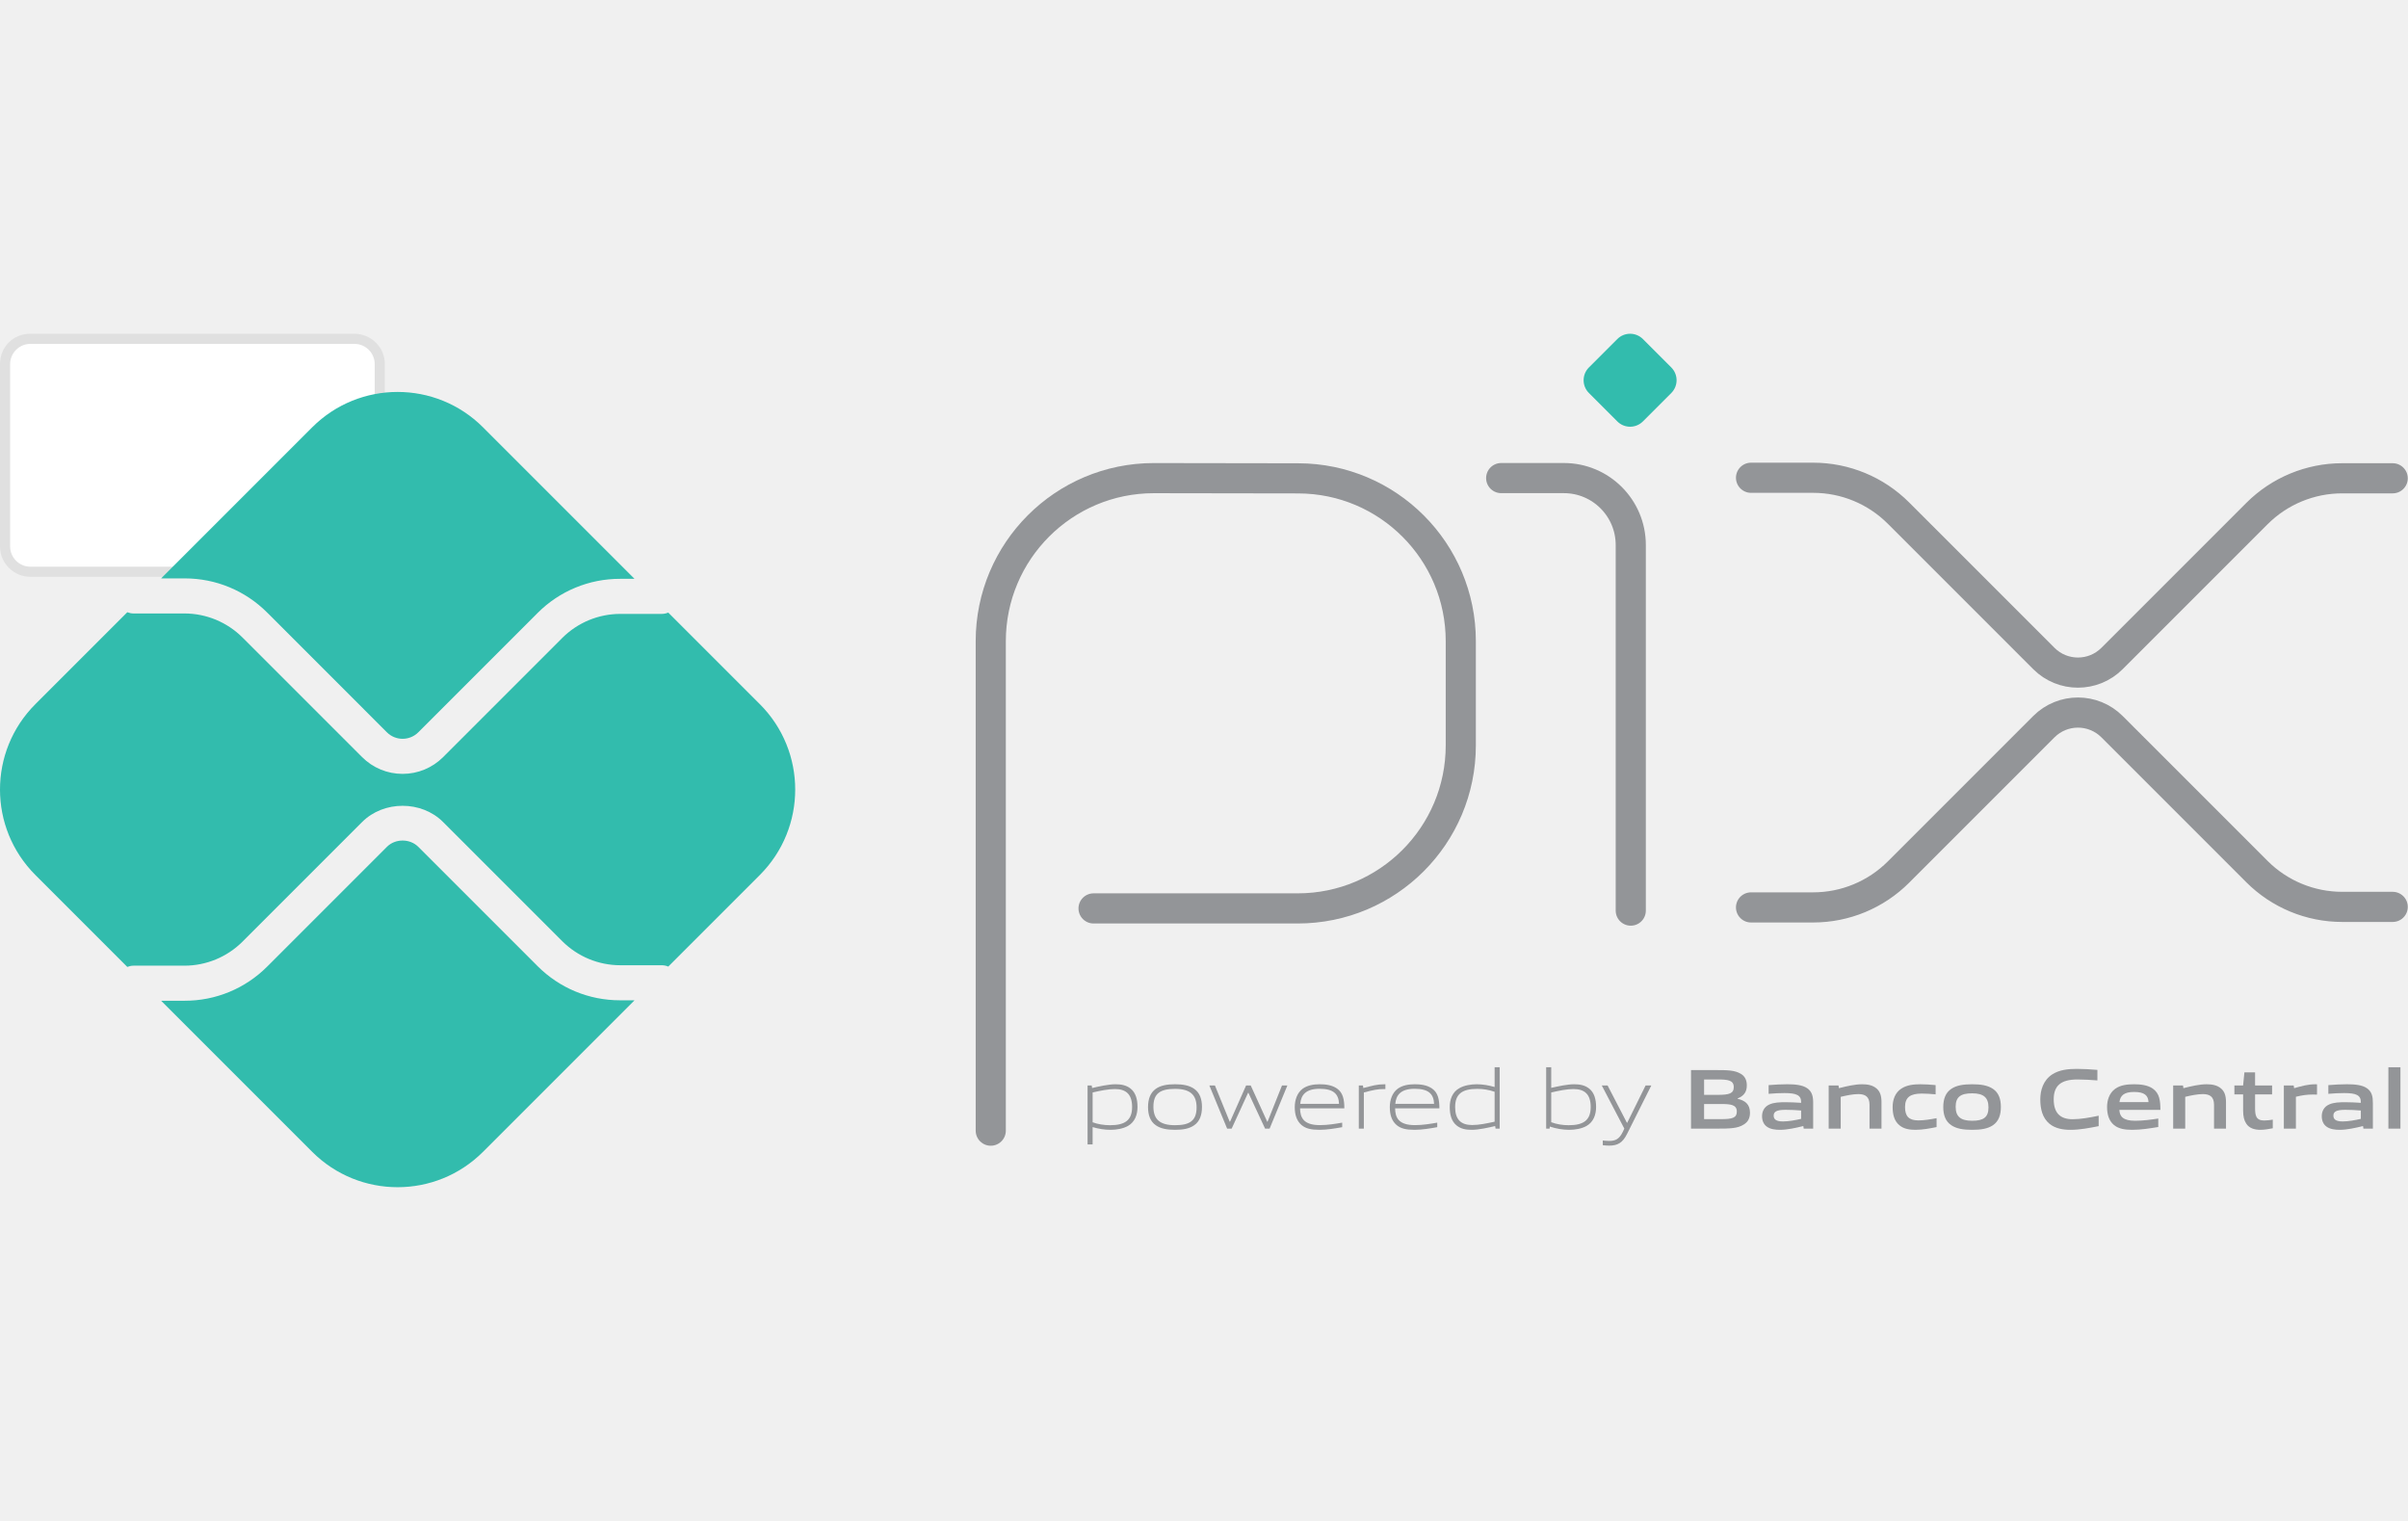
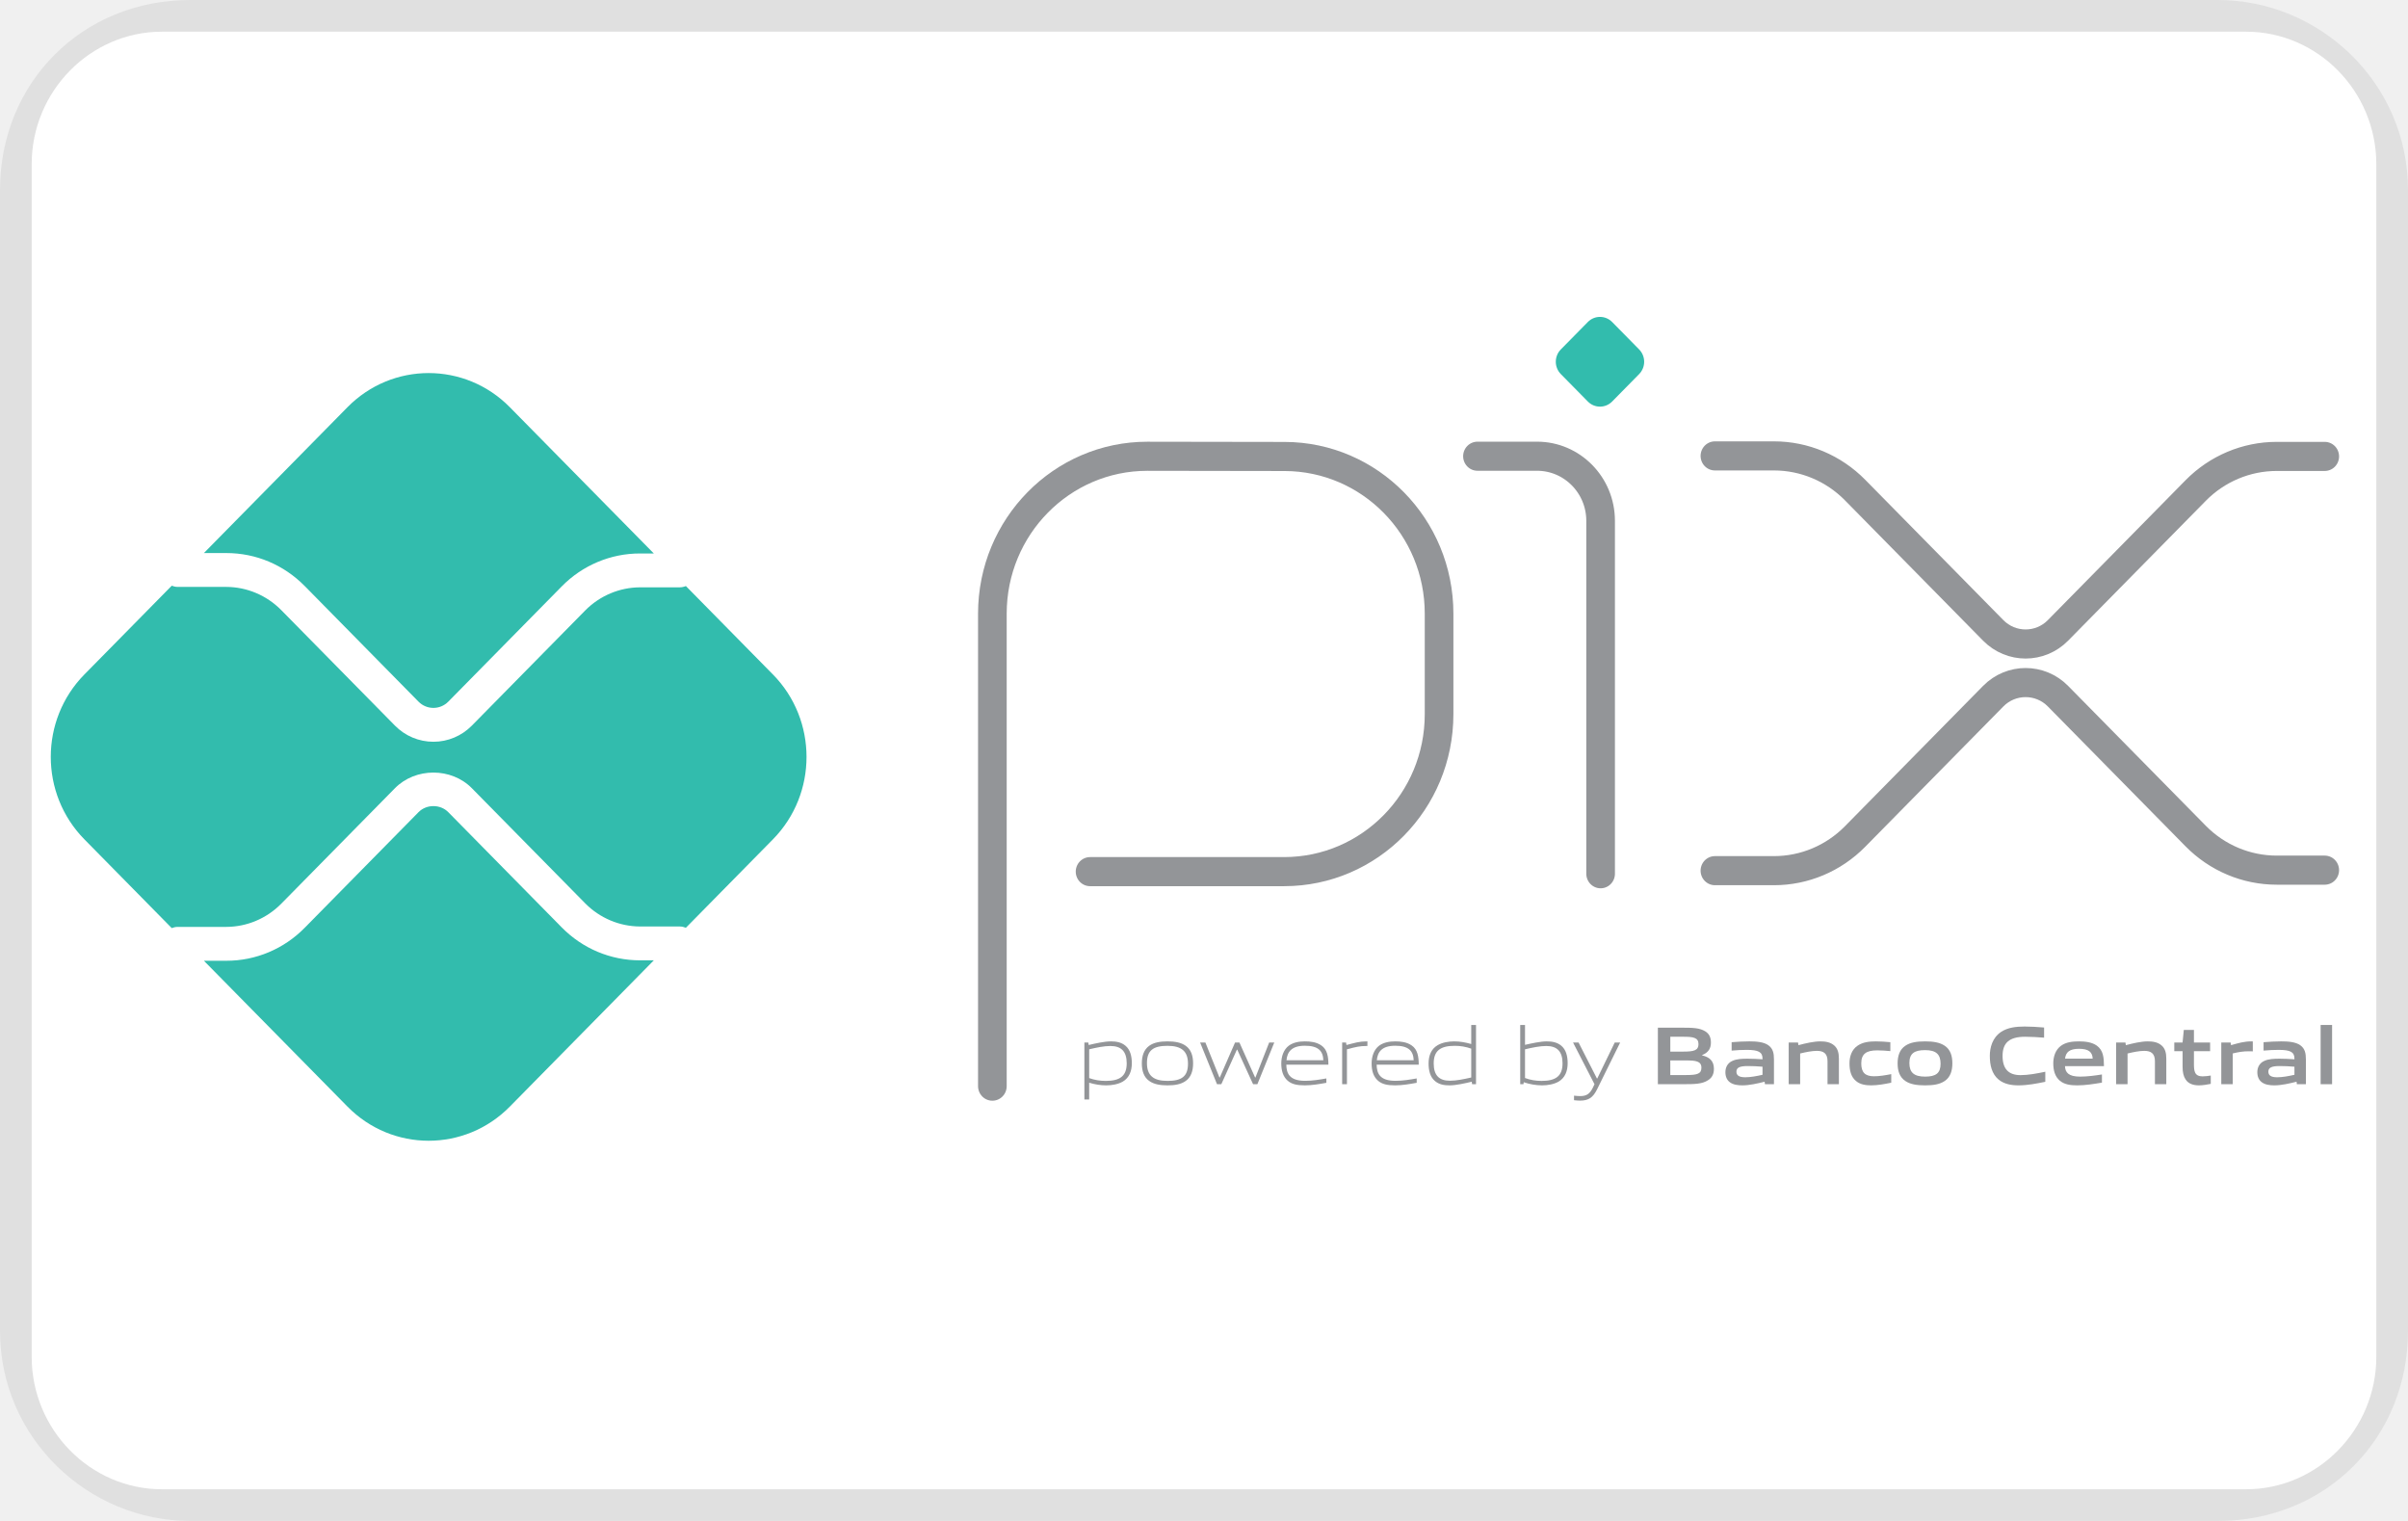
- <svg xmlns="http://www.w3.org/2000/svg" role="img" id="svg859" version="1.1" viewBox="0 0 237.765 84.263" height="24" width="38" aria-labelledby="pi-pix">
-   <path fill="#000" opacity=".07" d="M35 0H3C1.3 0 0 1.3 0 3v18c0 1.7 1.4 3 3 3h32c1.7 0 3-1.3 3-3V3c0-1.7-1.4-3-3-3z" />
-   <path fill="#fff" d="M35 1c1.1 0 2 .9 2 2v18c0 1.1-.9 2-2 2H3c-1.1 0-2-.9-2-2V3c0-1.1.9-2 2-2h32" />
-   <defs id="defs853">
-     <clipPath clipPathUnits="userSpaceOnUse" id="clipPath1420">
-       <path d="M0 1080h1920V0H0z" id="path1418" />
-     </clipPath>
-     <clipPath clipPathUnits="userSpaceOnUse" id="clipPath1428">
-       <path d="M2.312 1078.65H1921.71V.355H2.312z" id="path1426" />
-     </clipPath>
-     <clipPath clipPathUnits="userSpaceOnUse" id="clipPath1460">
-       <path d="M0 1083.19h1921.71V-3.057H0z" id="path1458" />
-     </clipPath>
-     <clipPath clipPathUnits="userSpaceOnUse" id="clipPath1492">
-       <path d="M11.783 1078.21H1910.67V42.022H11.783z" id="path1490" />
-     </clipPath>
-     <clipPath clipPathUnits="userSpaceOnUse" id="clipPath1496">
-       <path d="M11.783 1017.59H1879.91V42.022H11.783z" id="path1494" />
-     </clipPath>
-     <clipPath clipPathUnits="userSpaceOnUse" id="clipPath1500">
-       <path d="M121.596 1078.21H1910.67V117.8H121.596z" id="path1498" />
-     </clipPath>
-     <clipPath clipPathUnits="userSpaceOnUse" id="clipPath2268">
-       <path d="M0 1080h1920V0H0z" id="path2266" />
-     </clipPath>
-     <clipPath clipPathUnits="userSpaceOnUse" id="clipPath2280">
-       <path d="M1609.83 82.259h26.48V63.583h-26.48z" id="path2278" />
-     </clipPath>
-     <clipPath clipPathUnits="userSpaceOnUse" id="clipPath2296">
-       <path d="M1600.18 103.19h22.86V76.768h-22.86z" id="path2294" />
-     </clipPath>
-     <clipPath clipPathUnits="userSpaceOnUse" id="clipPath2312">
-       <path d="M1618.19 89.932h22.12V63.646h-22.12z" id="path2310" />
-     </clipPath>
-     <clipPath clipPathUnits="userSpaceOnUse" id="clipPath2328">
-       <path d="M1604.2 103.117h26.46V84.441h-26.46z" id="path2326" />
-     </clipPath>
-     <clipPath clipPathUnits="userSpaceOnUse" id="clipPath2474">
-       <path d="M0 1080h1920V0H0z" id="path2472" />
-     </clipPath>
-     <clipPath clipPathUnits="userSpaceOnUse" id="clipPath2482">
-       <path d="M1258.575-1094.026L926.826-9.01H0v-1085.016z" id="path2480" />
-     </clipPath>
-     <clipPath clipPathUnits="userSpaceOnUse" id="clipPath2490">
-       <path d="M-307.943-1106.382H1369.67V12.027H-307.943z" id="path2488" />
-     </clipPath>
-     <radialGradient fx="0" fy="0" cx="0" cy="0" r="1" gradientUnits="userSpaceOnUse" gradientTransform="matrix(2279.446 0 0 1280.542 962.013 539.504)" spreadMethod="pad" id="radialGradient1438">
-       <stop offset="0" id="stop1434" stop-opacity="1" stop-color="#fff" />
-       <stop offset="1" id="stop1436" stop-opacity="1" stop-color="#000" />
-     </radialGradient>
-     <radialGradient fx="0" fy="0" cx="0" cy="0" r="1" gradientUnits="userSpaceOnUse" gradientTransform="matrix(2282.192 0 0 1289.978 960.857 540.065)" spreadMethod="pad" id="radialGradient1470">
-       <stop offset="0" id="stop1466" stop-opacity="1" stop-color="#fff" />
-       <stop offset="1" id="stop1468" stop-opacity="1" stop-color="#000" />
-     </radialGradient>
-   </defs>
-   <g transform="translate(-535.594 -20.809)" id="layer1">
+ <svg xmlns="http://www.w3.org/2000/svg" xmlns:ns1="https://boxy-svg.com" viewBox="0 0 38 24">
+   <path fill="#000" opacity=".07" d="M35 0H3C1.3 0 0 1.301 0 3v18c0 1.7 1.4 3 3 3h32c1.7 0 3-1.3 3-3V3c0-1.699-1.4-3-3-3z" />
+   <path fill="#fff" d="M35.444.5c1.131 0 2.056.941 2.056 2.091v18.818c0 1.15-.925 2.091-2.056 2.091H2.556C1.425 23.5.5 22.559.5 21.409V2.591C.5 1.441 1.425.5 2.556.5h32.888" ns1:origin="0.5 0.5" />
+   <g transform="matrix(.15189 0 0 .15428 -80.55 1.79)" id="layer1">
    <path d="M633.421 99.49V51.164c0-8.892 7.208-16.1 16.1-16.1l14.268.022c8.865.017 16.043 7.21 16.043 16.075v10.286c0 8.892-7.208 16.1-16.1 16.1h-20.161" id="path2356" fill="none" stroke="#939598" stroke-width="2.976" stroke-linecap="round" stroke-linejoin="round" stroke-miterlimit="10" stroke-dasharray="none" stroke-opacity="1" />
    <path d="M683.82 35.059h6.189a6.607 6.607 0 016.606 6.607v36.098" id="path2360" fill="none" stroke="#939598" stroke-width="2.976" stroke-linecap="round" stroke-linejoin="round" stroke-miterlimit="10" stroke-dasharray="none" stroke-opacity="1" />
    <path d="M695.289 29.466l-2.807-2.807a1.783 1.783 0 010-2.522l2.805-2.805a1.786 1.786 0 012.525 0l2.805 2.805a1.783 1.783 0 010 2.522l-2.806 2.807a1.783 1.783 0 01-2.522 0" id="path2364" fill="#32bcad" fill-opacity="1" fill-rule="nonzero" stroke="none" stroke-width=".353" />
    <path d="M708.49 35.027h6.137c3.158 0 6.186 1.254 8.419 3.486l14.356 14.357a4.762 4.762 0 006.735 0l14.304-14.304a11.906 11.906 0 018.418-3.487h4.99" id="path2368" fill="none" stroke="#939598" stroke-width="2.976" stroke-linecap="round" stroke-linejoin="round" stroke-miterlimit="10" stroke-dasharray="none" stroke-opacity="1" />
    <path d="M708.49 77.448h6.137c3.158 0 6.186-1.254 8.419-3.487l14.356-14.356a4.762 4.762 0 016.735 0l14.304 14.304a11.906 11.906 0 008.418 3.487h4.99" id="path2372" fill="none" stroke="#939598" stroke-width="2.976" stroke-linecap="round" stroke-linejoin="round" stroke-miterlimit="10" stroke-dasharray="none" stroke-opacity="1" />
    <path d="M596.827 86.62c-3.08 0-5.977-1.2-8.156-3.377l-11.777-11.777c-.827-.829-2.268-.826-3.094 0l-11.82 11.82a11.463 11.463 0 01-8.156 3.377h-2.321l14.916 14.916c4.658 4.658 12.21 4.658 16.869 0l14.958-14.959z" id="path2376" fill="#32bcad" fill-opacity="1" fill-rule="nonzero" stroke="none" stroke-width=".353" />
    <path d="M553.824 44.963c3.08 0 5.977 1.2 8.156 3.377l11.82 11.822a2.19 2.19 0 003.094-.001l11.777-11.778a11.463 11.463 0 018.156-3.377h1.419l-14.958-14.958c-4.659-4.658-12.211-4.658-16.87 0l-14.915 14.915z" id="path2380" fill="#32bcad" fill-opacity="1" fill-rule="nonzero" stroke="none" stroke-width=".353" />
    <path d="M610.618 57.379l-9.039-9.04c-.199.08-.414.13-.642.13h-4.11a8.123 8.123 0 00-5.706 2.364L579.345 62.61a5.637 5.637 0 01-3.997 1.654 5.637 5.637 0 01-3.997-1.653l-11.821-11.82a8.121 8.121 0 00-5.706-2.365h-5.054c-.215 0-.417-.05-.607-.122l-9.075 9.075c-4.659 4.658-4.659 12.21 0 16.869l9.075 9.075c.19-.072.392-.123.607-.123h5.054a8.122 8.122 0 005.706-2.364l11.82-11.82c2.136-2.134 5.86-2.135 7.995.002l11.776 11.775a8.123 8.123 0 005.706 2.365h4.11c.228 0 .443.05.642.13l9.04-9.04c4.658-4.659 4.658-12.21 0-16.87" id="path2384" fill="#32bcad" fill-opacity="1" fill-rule="nonzero" stroke="none" stroke-width=".353" />
    <path d="M645.69 95.381c-.666 0-1.443.161-2.21.338v2.945c.531.194 1.139.288 1.721.288 1.477 0 2.177-.499 2.177-1.8 0-1.222-.573-1.77-1.687-1.77m-2.71 5.468v-5.823h.406l.042.253c.683-.16 1.628-.371 2.304-.371.549 0 1.072.083 1.51.438.507.414.667 1.08.667 1.806 0 .76-.253 1.478-.945 1.874-.481.27-1.13.38-1.713.38-.6 0-1.173-.093-1.773-.27v1.713z" id="path2388" fill="#939598" fill-opacity="1" fill-rule="nonzero" stroke="none" stroke-width=".353" />
    <path d="M651.618 95.364c-1.477 0-2.136.464-2.136 1.764 0 1.257.65 1.823 2.136 1.823 1.468 0 2.126-.456 2.126-1.756 0-1.257-.65-1.831-2.126-1.831m1.898 3.587c-.49.354-1.147.456-1.898.456-.768 0-1.427-.11-1.908-.456-.54-.38-.76-1.004-.76-1.789 0-.777.22-1.409.76-1.798.481-.345 1.14-.456 1.908-.456.759 0 1.409.11 1.898.456.55.389.76 1.021.76 1.789 0 .785-.22 1.419-.76 1.798" id="path2392" fill="#939598" fill-opacity="1" fill-rule="nonzero" stroke="none" stroke-width=".353" />
    <path d="M660.508 99.289l-1.646-3.536h-.034l-1.62 3.536h-.448l-1.755-4.263h.549l1.46 3.579h.034l1.586-3.579h.455l1.63 3.579h.033l1.427-3.579h.531l-1.755 4.263z" id="path2396" fill="#939598" fill-opacity="1" fill-rule="nonzero" stroke="none" stroke-width=".353" />
    <path d="M665.894 95.356c-1.367 0-1.832.607-1.916 1.485h3.832c-.042-.97-.54-1.485-1.916-1.485m-.017 4.05c-.82 0-1.35-.117-1.772-.472-.498-.43-.667-1.055-.667-1.772 0-.684.228-1.41.793-1.823.473-.329 1.055-.43 1.663-.43.549 0 1.181.059 1.704.413.617.414.735 1.14.735 1.966h-4.372c.017.878.304 1.655 1.958 1.655.785 0 1.519-.127 2.203-.245v.447c-.71.127-1.494.262-2.245.262" id="path2400" fill="#939598" fill-opacity="1" fill-rule="nonzero" stroke="none" stroke-width=".353" />
    <path d="M669.762 99.289v-4.263h.405l.042.254c.903-.227 1.325-.371 2.119-.371h.059v.472h-.119c-.666 0-1.071.093-2.008.338v3.57z" id="path2404" fill="#939598" fill-opacity="1" fill-rule="nonzero" stroke="none" stroke-width=".353" />
    <path d="M675.279 95.356c-1.367 0-1.832.607-1.916 1.485h3.832c-.042-.97-.54-1.485-1.916-1.485m-.017 4.05c-.819 0-1.35-.117-1.772-.472-.499-.43-.667-1.055-.667-1.772 0-.684.228-1.41.793-1.823.473-.329 1.055-.43 1.663-.43.549 0 1.182.059 1.704.413.617.414.735 1.14.735 1.966h-4.372c.017.878.304 1.655 1.958 1.655.785 0 1.519-.127 2.203-.245v.447c-.71.127-1.494.262-2.245.262" id="path2408" fill="#939598" fill-opacity="1" fill-rule="nonzero" stroke="none" stroke-width=".353" />
    <path d="M683.173 95.652a5.112 5.112 0 00-1.722-.288c-1.476 0-2.177.499-2.177 1.798 0 1.232.574 1.772 1.687 1.772.667 0 1.444-.16 2.212-.33zm.093 3.637l-.042-.254c-.684.16-1.63.372-2.305.372-.548 0-1.071-.076-1.51-.439-.507-.414-.667-1.08-.667-1.806 0-.76.253-1.477.945-1.865.481-.279 1.131-.388 1.722-.388.59 0 1.165.101 1.764.27v-1.95h.498v6.06z" id="path2412" fill="#939598" fill-opacity="1" fill-rule="nonzero" stroke="none" stroke-width=".353" />
    <path d="M690.972 95.381c-.667 0-1.443.161-2.211.338v2.937c.54.202 1.14.296 1.722.296 1.476 0 2.176-.499 2.176-1.8 0-1.222-.573-1.77-1.687-1.77m1.274 3.645c-.48.27-1.13.38-1.713.38a6.07 6.07 0 01-1.907-.321l-.026.203h-.338v-6.06h.499v2.034c.683-.151 1.603-.354 2.253-.354.55 0 1.072.083 1.51.438.507.414.667 1.08.667 1.806 0 .76-.253 1.478-.945 1.874" id="path2416" fill="#939598" fill-opacity="1" fill-rule="nonzero" stroke="none" stroke-width=".353" />
    <path d="M693.852 100.926v-.464c.245.025.473.042.634.042.616 0 .987-.177 1.333-.878l.16-.337-2.228-4.263h.574l1.908 3.68h.033l1.815-3.68h.565l-2.397 4.786c-.438.87-.911 1.156-1.78 1.156-.195 0-.405-.017-.617-.042" id="path2420" fill="#939598" fill-opacity="1" fill-rule="nonzero" stroke="none" stroke-width=".353" />
    <path d="M705.51 96.858h-1.655v1.494h1.662c1.14 0 1.57-.127 1.57-.751 0-.668-.59-.743-1.578-.743m-.303-2.422h-1.35v1.519h1.358c1.122 0 1.57-.135 1.57-.768 0-.675-.566-.751-1.578-.751m2.565 4.448c-.608.388-1.342.405-2.684.405h-2.523v-5.781h2.464c1.156 0 1.865.016 2.456.371.422.253.59.641.59 1.148 0 .607-.252 1.013-.911 1.283v.033c.743.17 1.224.55 1.224 1.368 0 .556-.202.92-.616 1.173" id="path2424" fill="#939598" fill-opacity="1" fill-rule="nonzero" stroke="none" stroke-width=".353" />
    <path d="M713.436 97.5a17.866 17.866 0 00-1.536-.068c-.87 0-1.174.177-1.174.574 0 .371.254.574.92.574.557 0 1.224-.126 1.79-.254zm.253 1.789l-.034-.254c-.726.178-1.57.372-2.312.372-.457 0-.946-.06-1.292-.313-.32-.227-.472-.599-.472-1.03 0-.48.21-.928.717-1.155.447-.211 1.046-.228 1.595-.228.447 0 1.046.025 1.545.06v-.077c0-.667-.44-.886-1.638-.886-.464 0-1.03.024-1.57.075v-.86c.6-.05 1.275-.085 1.832-.085.742 0 1.511.06 1.983.397.49.346.583.828.583 1.46v2.524z" id="path2428" fill="#939598" fill-opacity="1" fill-rule="nonzero" stroke="none" stroke-width=".353" />
    <path d="M720.19 99.289v-2.355c0-.776-.396-1.055-1.106-1.055-.522 0-1.18.135-1.738.27v3.14h-1.19v-4.263h.97l.043.27c.75-.193 1.587-.387 2.279-.387.523 0 1.055.075 1.46.438.337.305.464.726.464 1.334v2.608z" id="path2432" fill="#939598" fill-opacity="1" fill-rule="nonzero" stroke="none" stroke-width=".353" />
    <path d="M724.734 99.407c-.549 0-1.149-.076-1.587-.447-.523-.423-.675-1.089-.675-1.807 0-.675.22-1.41.869-1.822.532-.347 1.19-.422 1.874-.422.49 0 .97.034 1.502.083v.912c-.431-.041-.946-.076-1.359-.076-1.131 0-1.662.355-1.662 1.334 0 .92.396 1.316 1.324 1.316.54 0 1.174-.1 1.79-.219v.877c-.667.136-1.393.27-2.076.27" id="path2436" fill="#939598" fill-opacity="1" fill-rule="nonzero" stroke="none" stroke-width=".353" />
    <path d="M730.325 95.803c-1.131 0-1.63.354-1.63 1.325 0 .97.49 1.385 1.63 1.385 1.122 0 1.611-.347 1.611-1.318 0-.97-.48-1.392-1.611-1.392m2.042 3.157c-.523.353-1.207.447-2.042.447-.853 0-1.536-.102-2.05-.447-.592-.388-.803-1.03-.803-1.798 0-.769.211-1.418.802-1.806.515-.346 1.198-.447 2.05-.447.845 0 1.52.1 2.043.447.59.388.793 1.037.793 1.797 0 .769-.21 1.419-.793 1.807" id="path2440" fill="#939598" fill-opacity="1" fill-rule="nonzero" stroke="none" stroke-width=".353" />
    <path d="M740.03 99.407c-.716 0-1.493-.118-2.075-.6-.692-.574-.903-1.46-.903-2.414 0-.851.27-1.864 1.173-2.455.7-.455 1.57-.548 2.447-.548.642 0 1.3.042 2.018.1v1.039a26.08 26.08 0 00-1.967-.093c-1.646 0-2.346.625-2.346 1.957 0 1.36.65 1.968 1.865 1.968.793 0 1.68-.16 2.574-.347v1.03c-.895.177-1.832.363-2.785.363" id="path2444" fill="#939598" fill-opacity="1" fill-rule="nonzero" stroke="none" stroke-width=".353" />
    <path d="M746.313 95.668c-.988 0-1.368.355-1.444 1.005h2.87c-.034-.692-.44-1.005-1.426-1.005m-.178 3.739c-.7 0-1.333-.084-1.806-.473-.506-.421-.684-1.055-.684-1.781 0-.65.212-1.375.803-1.797.522-.372 1.19-.447 1.865-.447.607 0 1.325.067 1.848.43.684.481.743 1.224.75 2.101h-4.05c.025.65.371 1.073 1.57 1.073.742 0 1.57-.11 2.27-.22v.835c-.819.136-1.713.279-2.566.279" id="path2448" fill="#939598" fill-opacity="1" fill-rule="nonzero" stroke="none" stroke-width=".353" />
    <path d="M754.206 99.289v-2.355c0-.776-.396-1.055-1.105-1.055-.524 0-1.182.135-1.739.27v3.14h-1.19v-4.263h.97l.043.27c.75-.193 1.587-.387 2.279-.387.523 0 1.055.075 1.46.438.337.305.464.726.464 1.334v2.608z" id="path2452" fill="#939598" fill-opacity="1" fill-rule="nonzero" stroke="none" stroke-width=".353" />
    <path d="M758.775 99.407c-.574 0-1.097-.16-1.384-.608-.21-.304-.312-.717-.312-1.291v-1.596h-.861v-.885h.86l.128-1.292h1.054v1.292h1.68v.885h-1.68v1.368c0 .33.025.608.118.81.127.287.405.397.777.397.278 0 .616-.043.852-.084v.852c-.388.076-.836.152-1.232.152" id="path2456" fill="#939598" fill-opacity="1" fill-rule="nonzero" stroke="none" stroke-width=".353" />
    <path d="M761.1 99.289v-4.263h.971l.043.27c.785-.219 1.367-.387 2.11-.387.033 0 .084 0 .151.008v1.013c-.135-.008-.295-.008-.413-.008-.583 0-1.021.067-1.672.22v3.147z" id="path2460" fill="#939598" fill-opacity="1" fill-rule="nonzero" stroke="none" stroke-width=".353" />
    <path d="M768.701 97.5a17.86 17.86 0 00-1.536-.068c-.869 0-1.173.177-1.173.574 0 .371.253.574.92.574.557 0 1.224-.126 1.79-.254zm.253 1.789l-.033-.254c-.726.178-1.57.372-2.313.372-.456 0-.945-.06-1.291-.313-.32-.227-.473-.599-.473-1.03 0-.48.212-.928.718-1.155.447-.211 1.046-.228 1.595-.228.447 0 1.046.025 1.544.06v-.077c0-.667-.439-.886-1.637-.886-.464 0-1.03.024-1.57.075v-.86c.599-.05 1.275-.085 1.832-.085.742 0 1.51.06 1.983.397.49.346.582.828.582 1.46v2.524z" id="path2464" fill="#939598" fill-opacity="1" fill-rule="nonzero" stroke="none" stroke-width=".353" />
    <path id="path2466" d="M771.422 93.23h1.19v6.059h-1.19z" fill="#939598" fill-opacity="1" fill-rule="nonzero" stroke="none" stroke-width=".353" />
  </g>
</svg>
